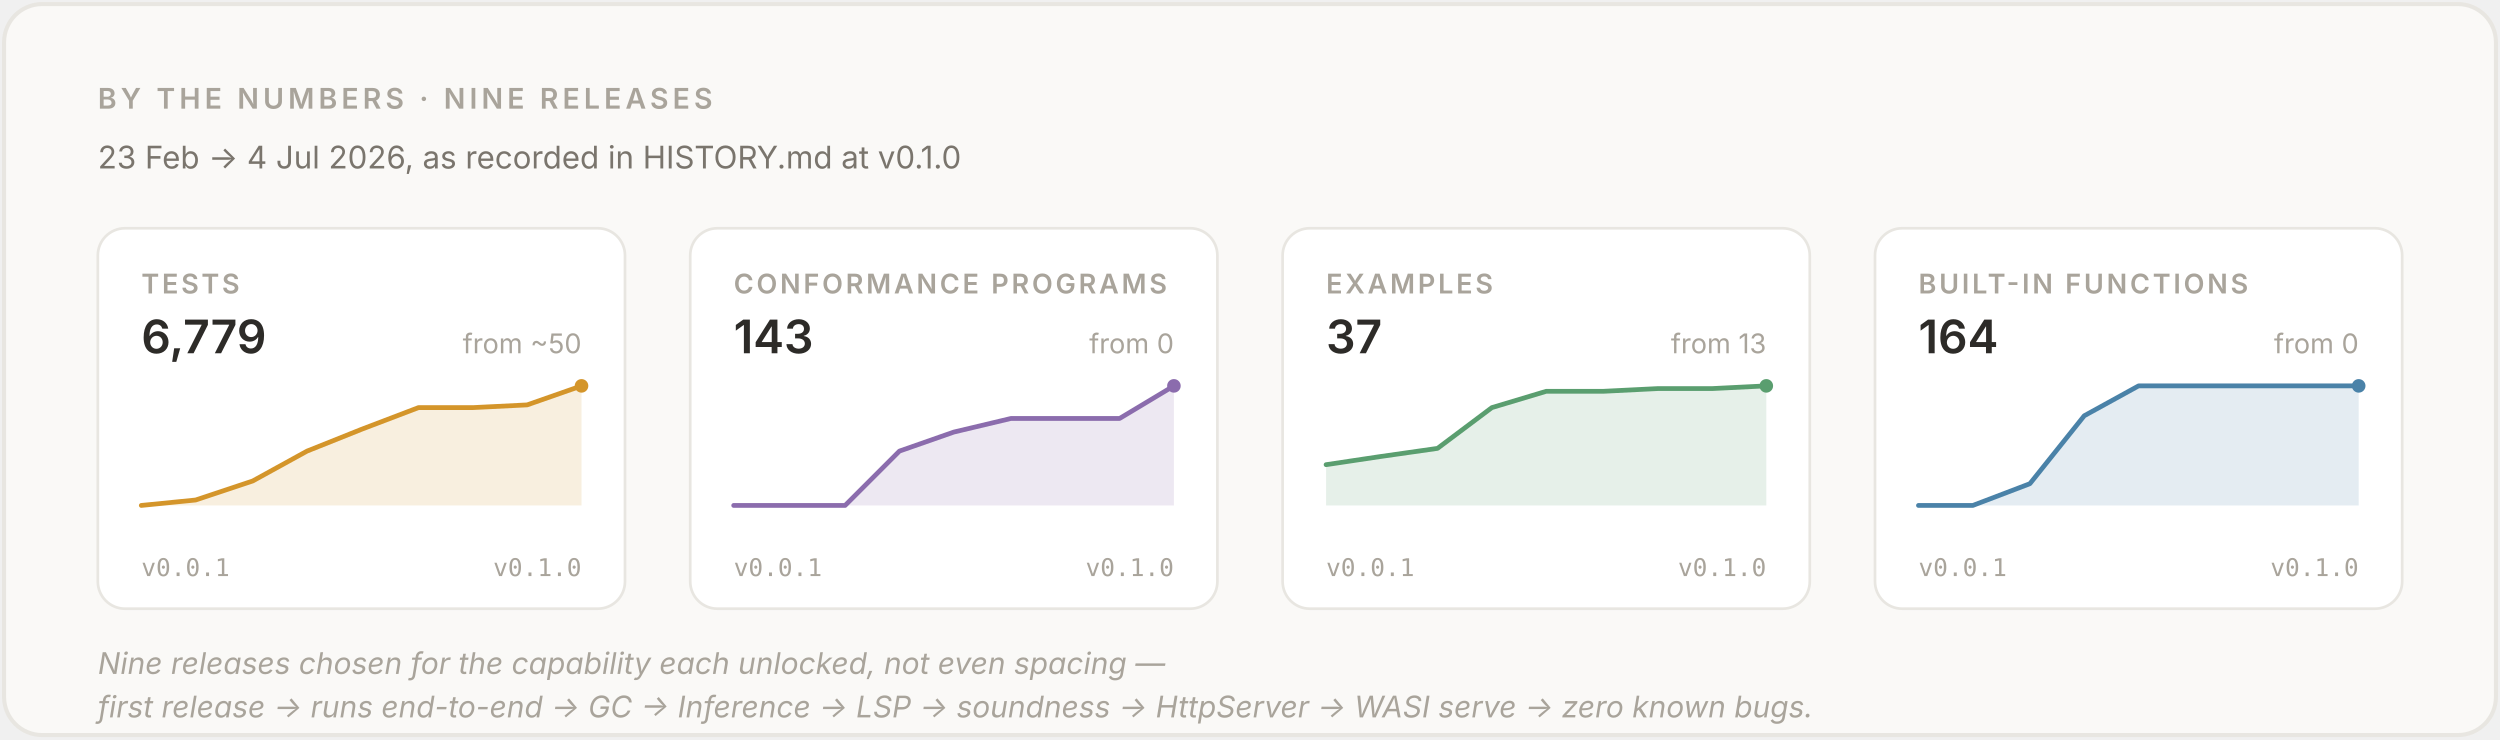
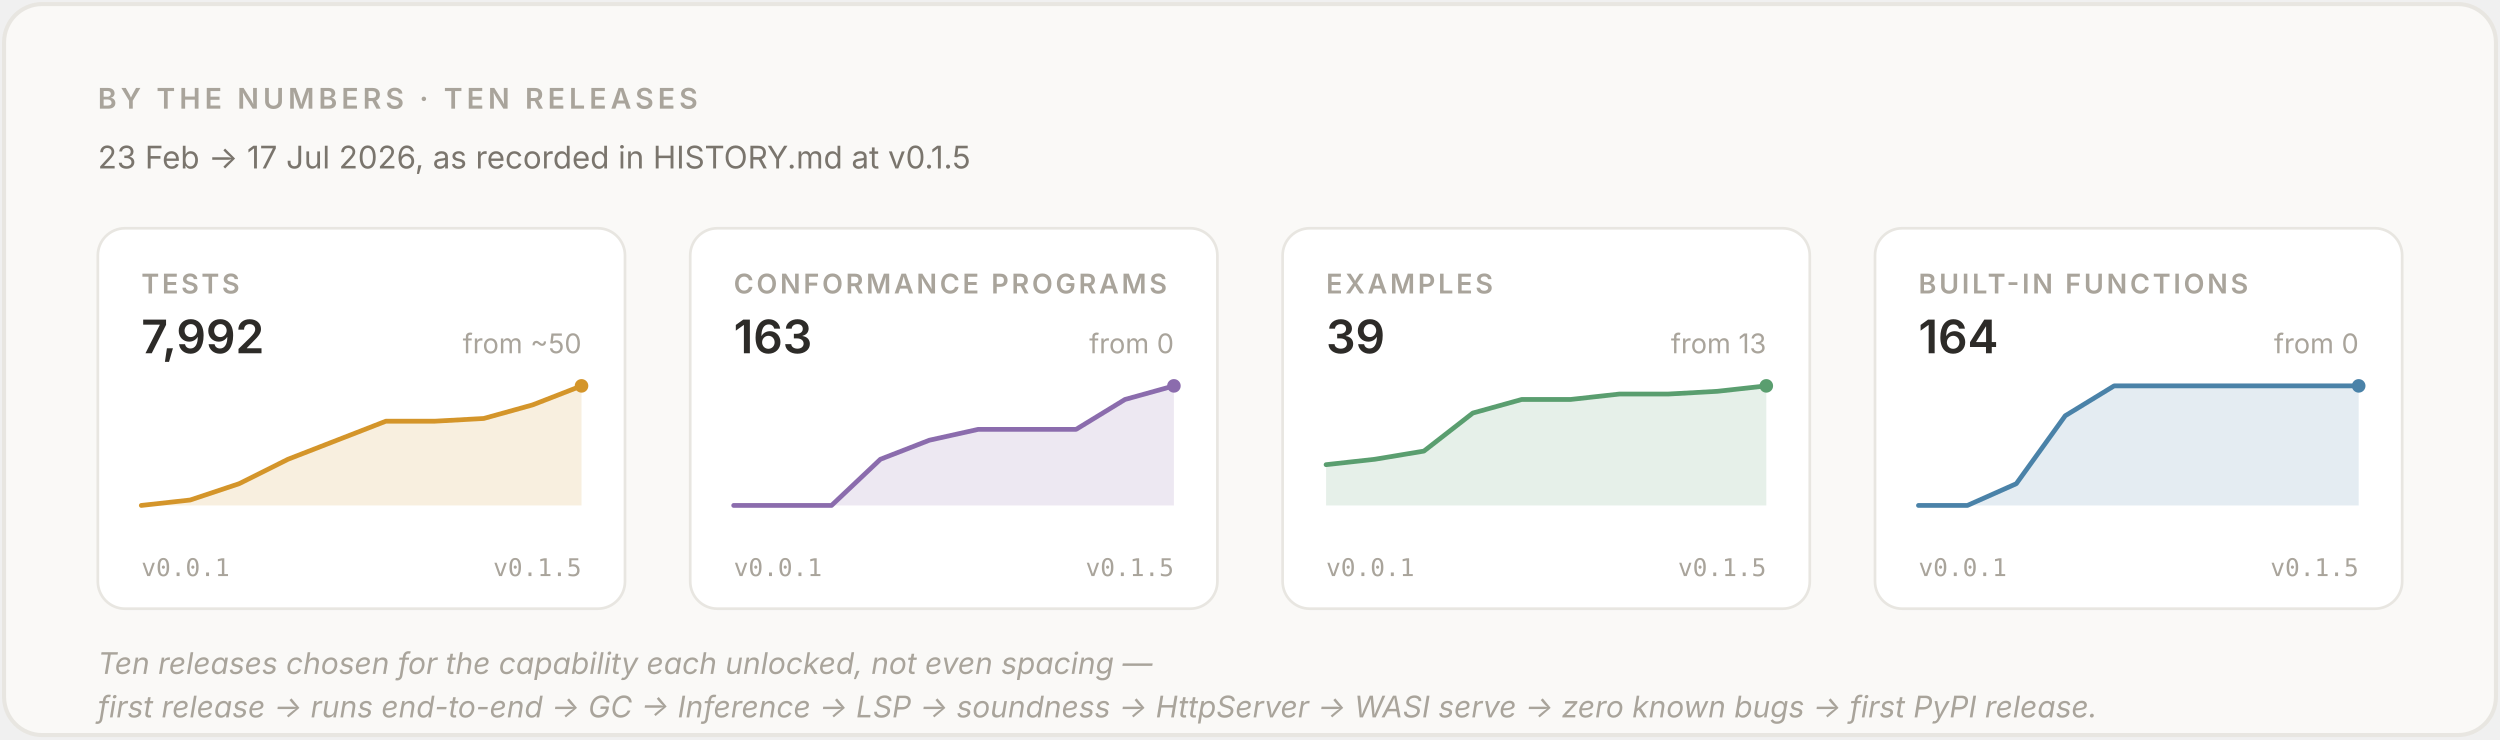
<svg xmlns="http://www.w3.org/2000/svg" width="920" height="272" viewBox="0 0 920 272" role="img" aria-labelledby="title">
  <defs>
    <style>
      .f  { font-family: -apple-system, BlinkMacSystemFont, 'Segoe UI', system-ui, sans-serif; }
      .m  { font-family: 'SF Mono', Menlo, Monaco, Consolas, monospace; }
      .micro { font-size: 10.5px; font-weight: 600; letter-spacing: 1.5px; fill: #a9a49b; }
      .sub { font-size: 11.5px; fill: #7a756d; }
      .card { fill: #ffffff; stroke: #e8e6e1; stroke-width: 1; }
      .lbl { font-size: 10px; font-weight: 600; letter-spacing: 1px; fill: #a9a49b; }
      .val { font-size: 17px; font-weight: 600; fill: #2d2b28; font-variant-numeric: tabular-nums; }
      .from { font-size: 10px; fill: #a9a49b; }
      .axis { font-size: 9px; fill: #a9a49b; }
      .footi { font-size: 11px; font-style: italic; fill: #a9a49b; }
    </style>
  </defs>
  <rect x="1.5" y="1.5" width="917" height="269" rx="14" fill="#faf9f7" stroke="#e8e6e1" stroke-width="1.5" />
-   <text class="f micro" x="36" y="40">BY THE NUMBERS · NINE RELEASES</text>
-   <text class="f sub" x="36" y="62">23 Feb → 4 Jul 2026, as recorded in HISTORY.md at v0.1.0</text>
+   <text class="f micro" x="36" y="40">BY THE NUMBERS · TEN RELEASES</text>
+   <text class="f sub" x="36" y="62">23 Feb → 17 Jul 2026, as recorded in HISTORY.md at v0.1.5</text>
  <g>
    <rect class="card" x="36" y="84" width="194" height="140" rx="10" />
    <text class="f lbl" x="52" y="108">TESTS</text>
-     <text class="f val" x="52" y="130">6,779</text>
+     <text class="f val" x="52" y="130">7,992</text>
    <text class="f from" x="214" y="130" text-anchor="end">from ~50</text>
-     <polygon points="52,186 72,184 93,177 113,166 133,158 154,150 174,150 194,149 214,142 214,186" fill="#f8efdf" />
-     <polyline points="52,186 72,184 93,177 113,166 133,158 154,150 174,150 194,149 214,142" fill="none" stroke="#d4952a" stroke-width="1.75" stroke-linejoin="round" stroke-linecap="round" />
+     <polygon points="52,186 70,184 88,178 106,169 124,162 142,155 160,155 178,154 196,149 214,142 214,186" fill="#f8efdf" />
+     <polyline points="52,186 70,184 88,178 106,169 124,162 142,155 160,155 178,154 196,149 214,142" fill="none" stroke="#d4952a" stroke-width="1.75" stroke-linejoin="round" stroke-linecap="round" />
    <circle cx="214" cy="142" r="2.5" fill="#d4952a" />
    <text class="m axis" x="52" y="212">v0.0.1</text>
-     <text class="m axis" x="214" y="212" text-anchor="end">v0.1.0</text>
+     <text class="m axis" x="214" y="212" text-anchor="end">v0.1.5</text>
  </g>
  <g>
    <rect class="card" x="254" y="84" width="194" height="140" rx="10" />
    <text class="f lbl" x="270" y="108">CONFORMANCE PROGRAMS</text>
-     <text class="f val" x="270" y="130">143</text>
+     <text class="f val" x="270" y="130">163</text>
    <text class="f from" x="432" y="130" text-anchor="end">from 0</text>
-     <polygon points="270,186 290,186 311,186 331,166 351,159 372,154 392,154 412,154 432,142 432,186" fill="#ede8f2" />
-     <polyline points="270,186 290,186 311,186 331,166 351,159 372,154 392,154 412,154 432,142" fill="none" stroke="#8b6cad" stroke-width="1.75" stroke-linejoin="round" stroke-linecap="round" />
+     <polygon points="270,186 288,186 306,186 324,169 342,162 360,158 378,158 396,158 414,147 432,142 432,186" fill="#ede8f2" />
+     <polyline points="270,186 288,186 306,186 324,169 342,162 360,158 378,158 396,158 414,147 432,142" fill="none" stroke="#8b6cad" stroke-width="1.75" stroke-linejoin="round" stroke-linecap="round" />
    <circle cx="432" cy="142" r="2.5" fill="#8b6cad" />
    <text class="m axis" x="270" y="212">v0.0.1</text>
-     <text class="m axis" x="432" y="212" text-anchor="end">v0.1.0</text>
+     <text class="m axis" x="432" y="212" text-anchor="end">v0.1.5</text>
  </g>
  <g>
    <rect class="card" x="472" y="84" width="194" height="140" rx="10" />
    <text class="f lbl" x="488" y="108">EXAMPLES</text>
-     <text class="f val" x="488" y="130">37</text>
+     <text class="f val" x="488" y="130">39</text>
    <text class="f from" x="650" y="130" text-anchor="end">from 13</text>
-     <polygon points="488,171 508,168 529,165 549,150 569,144 590,144 610,143 630,143 650,142 650,186 488,186" fill="#e6f0e9" />
-     <polyline points="488,171 508,168 529,165 549,150 569,144 590,144 610,143 630,143 650,142" fill="none" stroke="#5a9e6f" stroke-width="1.75" stroke-linejoin="round" stroke-linecap="round" />
+     <polygon points="488,171 506,169 524,166 542,152 560,147 578,147 596,145 614,145 632,144 650,142 650,186 488,186" fill="#e6f0e9" />
+     <polyline points="488,171 506,169 524,166 542,152 560,147 578,147 596,145 614,145 632,144 650,142" fill="none" stroke="#5a9e6f" stroke-width="1.75" stroke-linejoin="round" stroke-linecap="round" />
    <circle cx="650" cy="142" r="2.5" fill="#5a9e6f" />
    <text class="m axis" x="488" y="212">v0.0.1</text>
-     <text class="m axis" x="650" y="212" text-anchor="end">v0.1.0</text>
+     <text class="m axis" x="650" y="212" text-anchor="end">v0.1.5</text>
  </g>
  <g>
    <rect class="card" x="690" y="84" width="194" height="140" rx="10" />
    <text class="f lbl" x="706" y="108">BUILT-IN FUNCTIONS</text>
    <text class="f val" x="706" y="130">164</text>
    <text class="f from" x="868" y="130" text-anchor="end">from 0</text>
-     <polygon points="706,186 726,186 747,178 767,153 787,142 808,142 828,142 848,142 868,142 868,186" fill="#e4ecf2" />
-     <polyline points="706,186 726,186 747,178 767,153 787,142 808,142 828,142 848,142 868,142" fill="none" stroke="#4a82a8" stroke-width="1.75" stroke-linejoin="round" stroke-linecap="round" />
+     <polygon points="706,186 724,186 742,178 760,153 778,142 796,142 814,142 832,142 850,142 868,142 868,186" fill="#e4ecf2" />
+     <polyline points="706,186 724,186 742,178 760,153 778,142 796,142 814,142 832,142 850,142 868,142" fill="none" stroke="#4a82a8" stroke-width="1.75" stroke-linejoin="round" stroke-linecap="round" />
    <circle cx="868" cy="142" r="2.5" fill="#4a82a8" />
    <text class="m axis" x="706" y="212">v0.0.1</text>
-     <text class="m axis" x="868" y="212" text-anchor="end">v0.1.0</text>
+     <text class="m axis" x="868" y="212" text-anchor="end">v0.1.5</text>
  </g>
-   <text class="f footi" x="36" y="248">Nine releases chosen for the capability each unlocked, not even spacing —</text>
-   <text class="f footi" x="36" y="264">first release → runs end-to-end → GC → Inference → LSP → soundness → HttpServer → WASI serve → zero known bugs.</text>
+   <text class="f footi" x="36" y="248">Ten releases chosen for the capability each unlocked, not even spacing —</text>
+   <text class="f footi" x="36" y="264">first release → runs end-to-end → GC → Inference → LSP → soundness → HttpServer → WASI serve → zero known bugs → first PyPI release.</text>
</svg>
